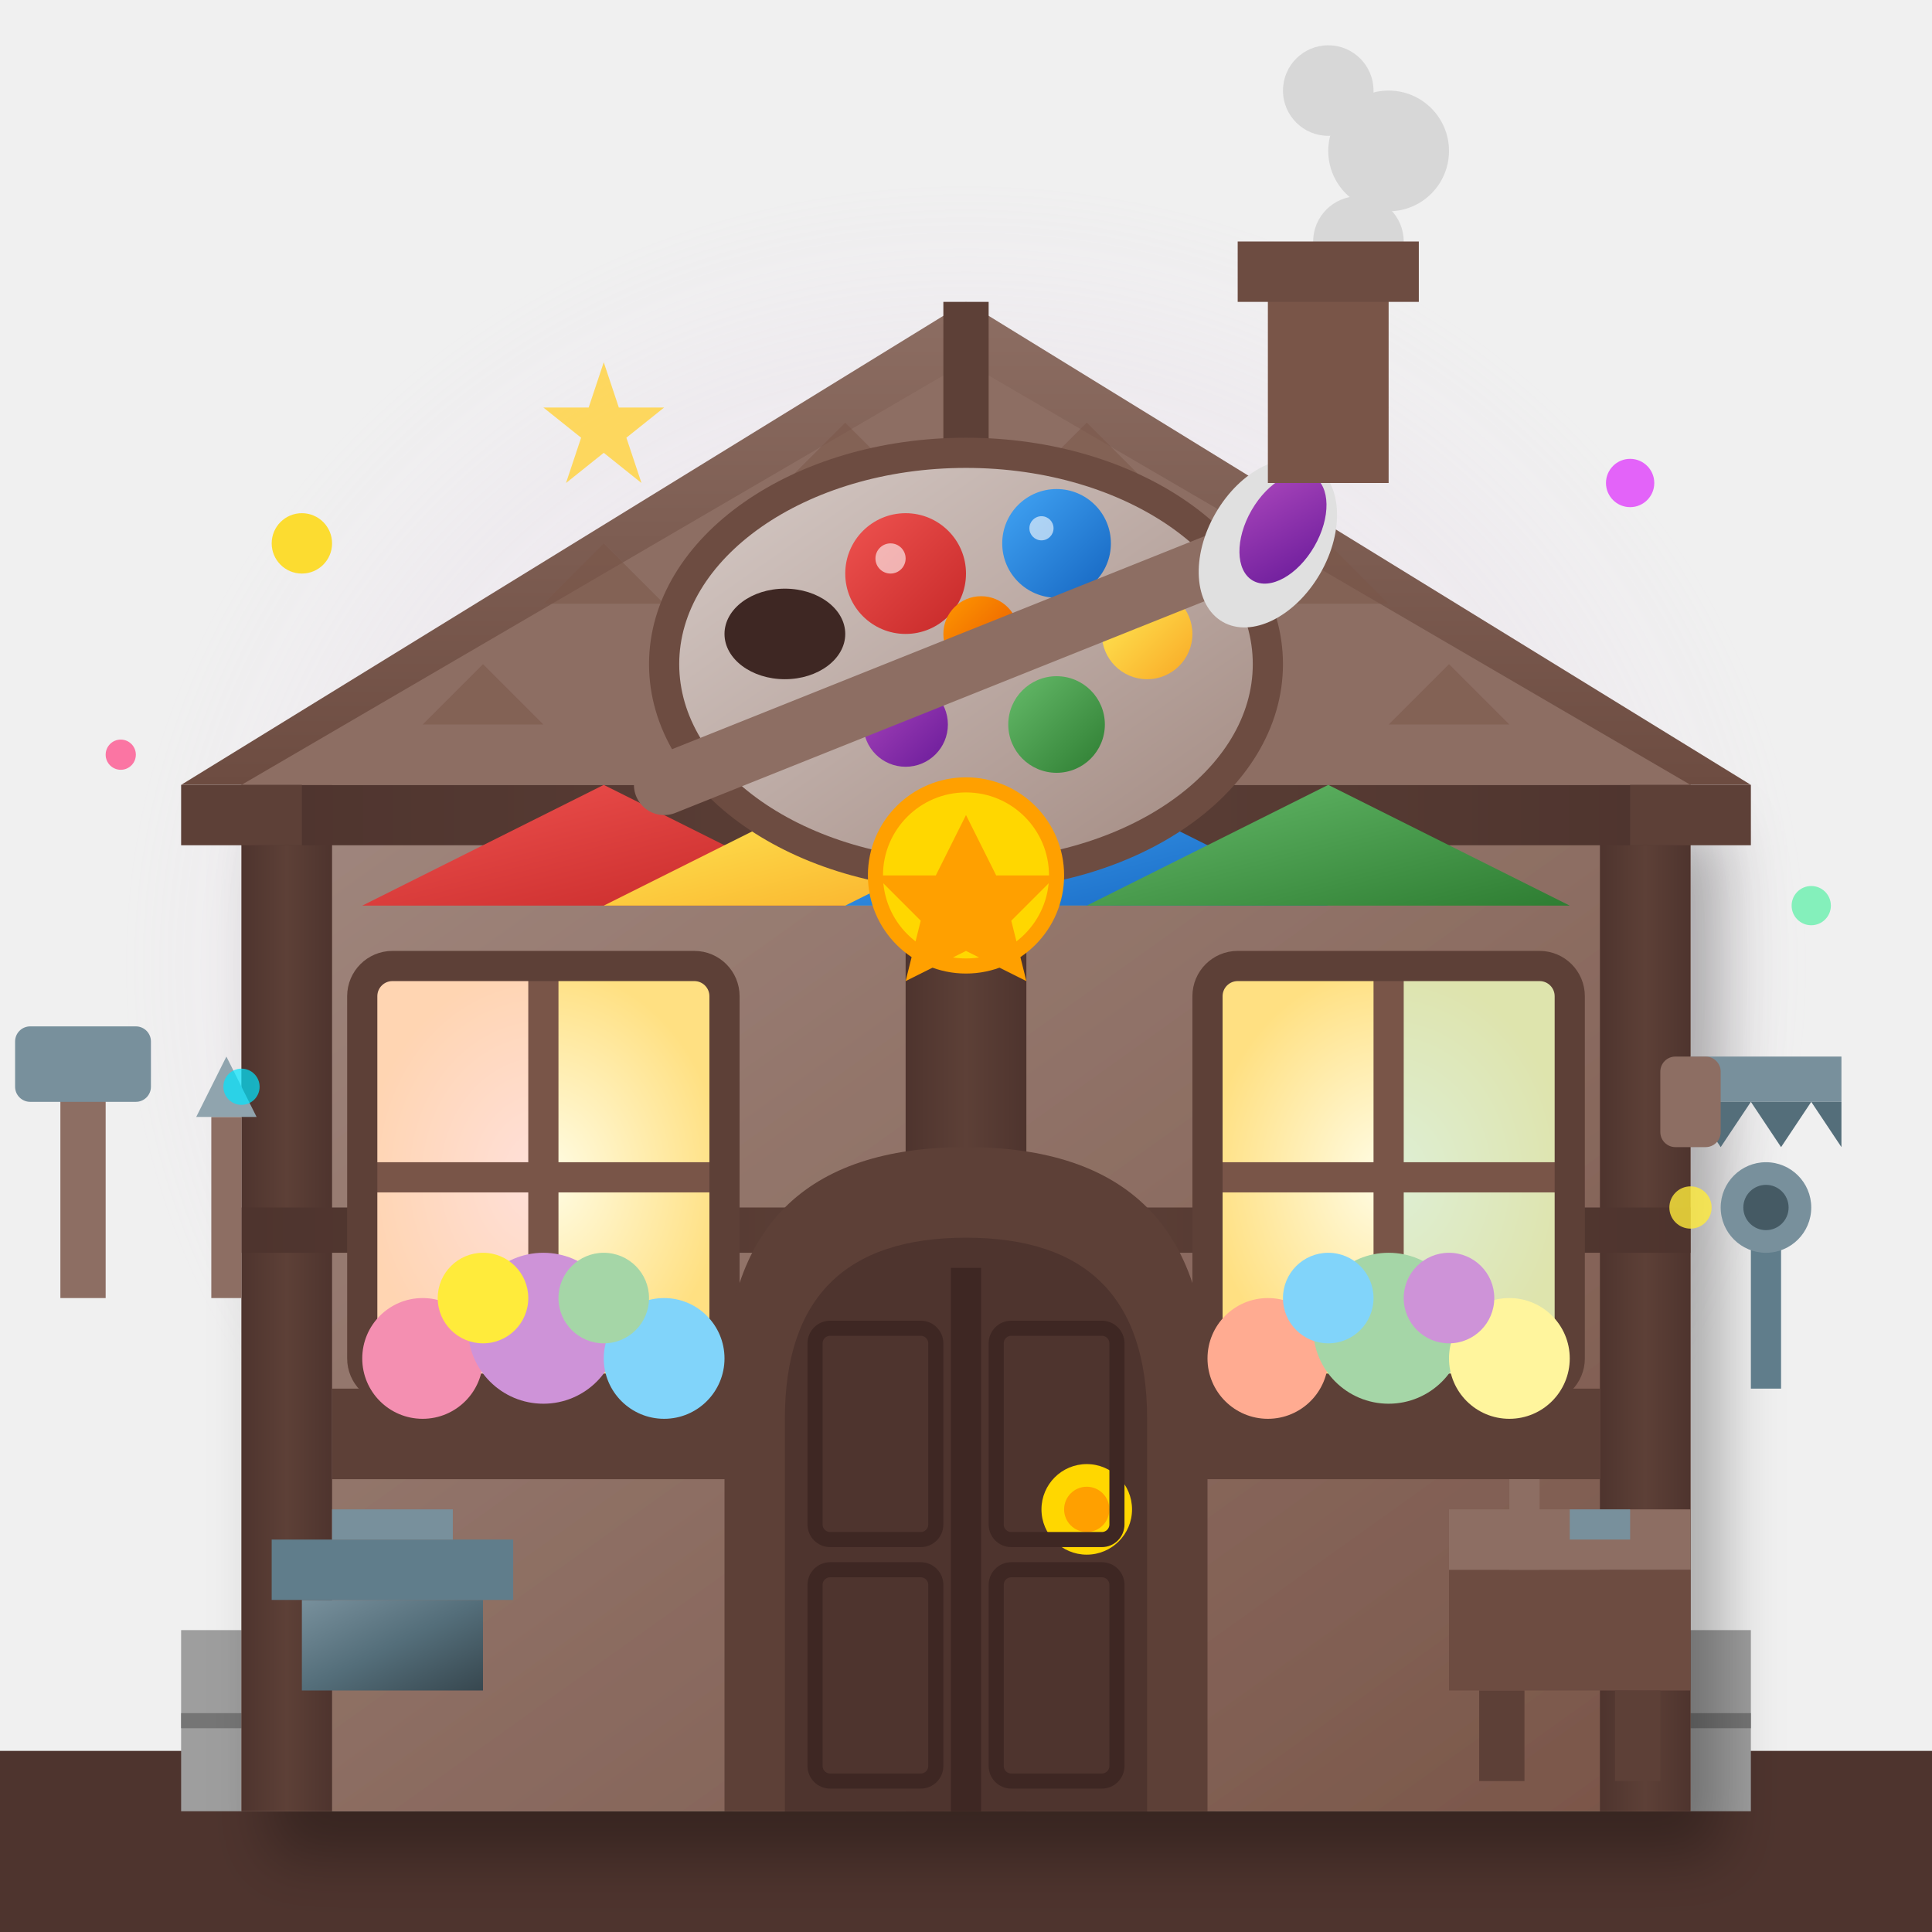
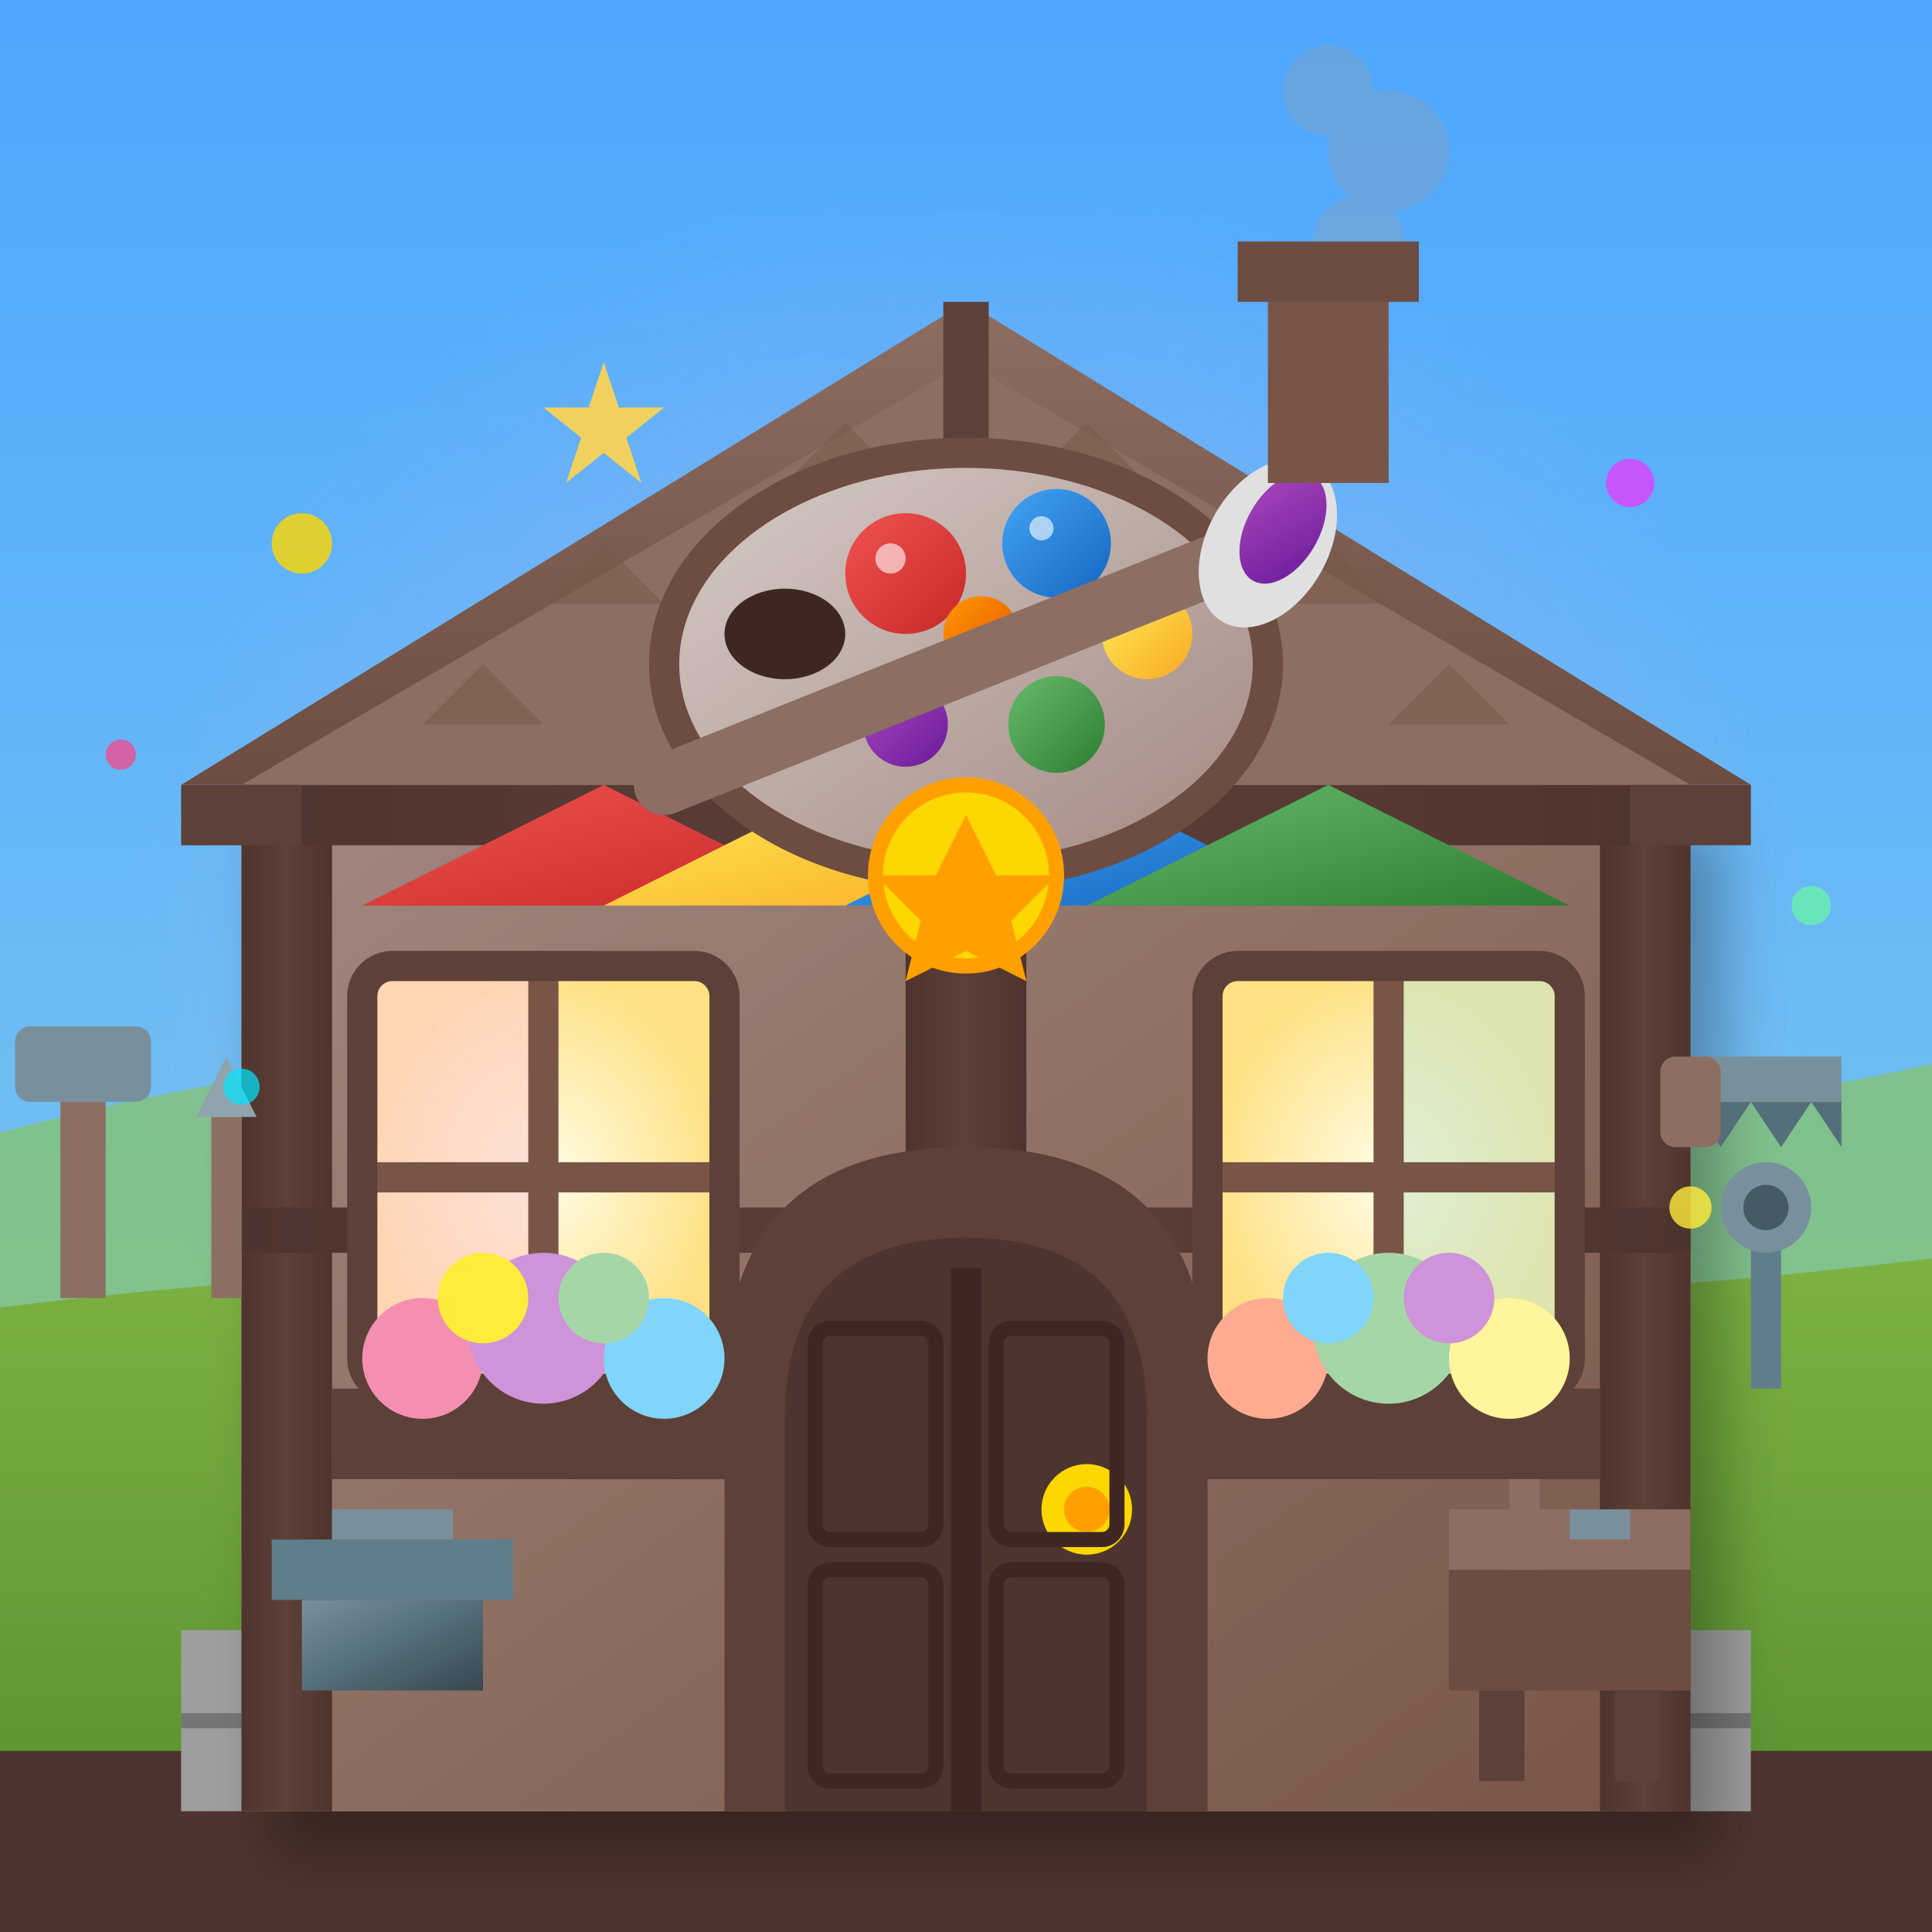
<svg xmlns="http://www.w3.org/2000/svg" viewBox="0 0 128 128" width="128" height="128">
  <defs>
    <linearGradient id="guildWall" x1="0%" y1="0%" x2="100%" y2="100%">
      <stop offset="0%" style="stop-color:#A1887F" />
      <stop offset="50%" style="stop-color:#8D6E63" />
      <stop offset="100%" style="stop-color:#795548" />
    </linearGradient>
    <linearGradient id="guildRoof" x1="0%" y1="100%" x2="0%" y2="0%">
      <stop offset="0%" style="stop-color:#6D4C41" />
      <stop offset="100%" style="stop-color:#8D6E63" />
    </linearGradient>
    <linearGradient id="woodTrim" x1="0%" y1="0%" x2="100%" y2="100%">
      <stop offset="0%" style="stop-color:#5D4037" />
      <stop offset="100%" style="stop-color:#3E2723" />
    </linearGradient>
    <linearGradient id="paletteWood" x1="0%" y1="0%" x2="100%" y2="100%">
      <stop offset="0%" style="stop-color:#D7CCC8" />
      <stop offset="50%" style="stop-color:#BCAAA4" />
      <stop offset="100%" style="stop-color:#A1887F" />
    </linearGradient>
    <radialGradient id="creativityGlow" cx="50%" cy="50%" r="50%">
      <stop offset="0%" style="stop-color:#E1BEE7" stop-opacity="0.4" />
      <stop offset="100%" style="stop-color:#E1BEE7" stop-opacity="0" />
    </radialGradient>
    <linearGradient id="redPaint" x1="0%" y1="0%" x2="100%" y2="100%">
      <stop offset="0%" style="stop-color:#EF5350" />
      <stop offset="100%" style="stop-color:#C62828" />
    </linearGradient>
    <linearGradient id="bluePaint" x1="0%" y1="0%" x2="100%" y2="100%">
      <stop offset="0%" style="stop-color:#42A5F5" />
      <stop offset="100%" style="stop-color:#1565C0" />
    </linearGradient>
    <linearGradient id="yellowPaint" x1="0%" y1="0%" x2="100%" y2="100%">
      <stop offset="0%" style="stop-color:#FFEE58" />
      <stop offset="100%" style="stop-color:#F9A825" />
    </linearGradient>
    <linearGradient id="greenPaint" x1="0%" y1="0%" x2="100%" y2="100%">
      <stop offset="0%" style="stop-color:#66BB6A" />
      <stop offset="100%" style="stop-color:#2E7D32" />
    </linearGradient>
    <linearGradient id="purplePaint" x1="0%" y1="0%" x2="100%" y2="100%">
      <stop offset="0%" style="stop-color:#AB47BC" />
      <stop offset="100%" style="stop-color:#6A1B9A" />
    </linearGradient>
    <linearGradient id="orangePaint" x1="0%" y1="0%" x2="100%" y2="100%">
      <stop offset="0%" style="stop-color:#FF9800" />
      <stop offset="100%" style="stop-color:#E65100" />
    </linearGradient>
    <linearGradient id="anvilMetal" x1="0%" y1="0%" x2="100%" y2="100%">
      <stop offset="0%" style="stop-color:#78909C" />
      <stop offset="50%" style="stop-color:#546E7A" />
      <stop offset="100%" style="stop-color:#37474F" />
    </linearGradient>
    <linearGradient id="timberFrame" x1="0%" y1="0%" x2="100%" y2="0%">
      <stop offset="0%" style="stop-color:#4E342E" />
      <stop offset="50%" style="stop-color:#5D4037" />
      <stop offset="100%" style="stop-color:#4E342E" />
    </linearGradient>
    <radialGradient id="windowGlow" cx="50%" cy="50%" r="50%">
      <stop offset="0%" style="stop-color:#FFFDE7" />
      <stop offset="100%" style="stop-color:#FFE082" />
    </radialGradient>
    <filter id="dropShadow" x="-20%" y="-20%" width="140%" height="140%">
      <feDropShadow dx="2" dy="3" stdDeviation="2" flood-color="#000000" flood-opacity="0.3" />
    </filter>
+     <linearGradient id="sky" x1="0%" y1="0%" x2="0%" y2="100%">
+       <stop offset="0%" style="stop-color:#4da6ff" />
+       <stop offset="100%" style="stop-color:#87ceeb" />
+     </linearGradient>
+     <linearGradient id="grass" x1="0%" y1="0%" x2="0%" y2="100%">
+       <stop offset="0%" style="stop-color:#7cb342" />
+       <stop offset="100%" style="stop-color:#558b2f" />
+     </linearGradient>
  </defs>
+   <rect width="128" height="128" fill="url(#sky)" />
+   <path d="M-10,78 Q30,65 64,72 Q98,79 138,68 L138,88 L-10,88 Z" fill="#8bc34a" opacity="0.6" />
+   <path d="M-10,128 L-10,88 Q30,82 64,85 Q98,88 138,82 L138,128 Z" fill="url(#grass)" />
  <ellipse cx="64" cy="64" rx="56" ry="52" fill="url(#creativityGlow)" />
  <rect x="0" y="116" width="128" height="12" fill="#4E342E" />
  <rect x="12" y="108" width="104" height="12" fill="#9E9E9E" />
  <g stroke="#757575" stroke-width="1" fill="none">
    <line x1="28" y1="108" x2="28" y2="120" />
    <line x1="48" y1="108" x2="48" y2="120" />
    <line x1="64" y1="108" x2="64" y2="120" />
    <line x1="80" y1="108" x2="80" y2="120" />
    <line x1="100" y1="108" x2="100" y2="120" />
    <line x1="12" y1="114" x2="116" y2="114" />
  </g>
  <rect x="16" y="52" width="96" height="68" fill="url(#guildWall)" filter="url(#dropShadow)" />
  <g fill="url(#timberFrame)">
    <rect x="16" y="52" width="6" height="68" />
    <rect x="106" y="52" width="6" height="68" />
    <rect x="16" y="52" width="96" height="4" />
    <rect x="16" y="80" width="96" height="3" />
    <rect x="60" y="52" width="8" height="68" />
  </g>
  <polygon points="12,52 64,20 116,52" fill="url(#guildRoof)" />
  <polygon points="16,52 64,24 112,52" fill="#8D6E63" />
  <g fill="#795548" opacity="0.5">
    <path d="M28,48 L36,48 L32,44 Z" />
    <path d="M44,48 L52,48 L48,44 Z" />
    <path d="M60,48 L68,48 L64,44 Z" />
    <path d="M76,48 L84,48 L80,44 Z" />
    <path d="M92,48 L100,48 L96,44 Z" />
    <path d="M36,40 L44,40 L40,36 Z" />
    <path d="M52,40 L60,40 L56,36 Z" />
    <path d="M68,40 L76,40 L72,36 Z" />
    <path d="M84,40 L92,40 L88,36 Z" />
    <path d="M52,32 L60,32 L56,28 Z" />
    <path d="M68,32 L76,32 L72,28 Z" />
  </g>
  <path d="M12 52 L20 52 L20 56 L12 56 Z" fill="#5D4037" />
  <path d="M108 52 L116 52 L116 56 L108 56 Z" fill="#5D4037" />
  <polygon points="24,60 40,52 56,60" fill="url(#redPaint)" />
  <polygon points="40,60 56,52 72,60" fill="url(#yellowPaint)" />
  <polygon points="56,60 72,52 88,60" fill="url(#bluePaint)" />
  <polygon points="72,60 88,52 104,60" fill="url(#greenPaint)" />
  <rect x="24" y="64" width="24" height="28" fill="url(#windowGlow)" rx="2" />
  <rect x="24" y="64" width="12" height="28" fill="#FFCDD2" opacity="0.6" />
  <line x1="36" y1="64" x2="36" y2="92" stroke="#795548" stroke-width="2" />
  <line x1="24" y1="78" x2="48" y2="78" stroke="#795548" stroke-width="2" />
  <rect x="24" y="64" width="24" height="28" fill="none" stroke="#5D4037" stroke-width="2" rx="2" />
  <rect x="80" y="64" width="24" height="28" fill="url(#windowGlow)" rx="2" />
  <rect x="92" y="64" width="12" height="28" fill="#C8E6C9" opacity="0.6" />
  <line x1="92" y1="64" x2="92" y2="92" stroke="#795548" stroke-width="2" />
  <line x1="80" y1="78" x2="104" y2="78" stroke="#795548" stroke-width="2" />
  <rect x="80" y="64" width="24" height="28" fill="none" stroke="#5D4037" stroke-width="2" rx="2" />
  <path d="M48 120 L48 92 Q48 76, 64 76 Q80 76, 80 92 L80 120 Z" fill="#5D4037" />
  <path d="M52 120 L52 94 Q52 82, 64 82 Q76 82, 76 94 L76 120 Z" fill="#4E342E" />
  <circle cx="72" cy="100" r="3" fill="#FFD700" />
  <circle cx="72" cy="100" r="1.5" fill="#FFA000" />
  <line x1="64" y1="84" x2="64" y2="120" stroke="#3E2723" stroke-width="2" />
  <rect x="54" y="88" width="8" height="14" fill="none" stroke="#3E2723" stroke-width="1" rx="1" />
  <rect x="66" y="88" width="8" height="14" fill="none" stroke="#3E2723" stroke-width="1" rx="1" />
  <rect x="54" y="104" width="8" height="14" fill="none" stroke="#3E2723" stroke-width="1" rx="1" />
  <rect x="66" y="104" width="8" height="14" fill="none" stroke="#3E2723" stroke-width="1" rx="1" />
  <line x1="64" y1="20" x2="64" y2="32" stroke="#5D4037" stroke-width="3" />
  <ellipse cx="64" cy="44" rx="20" ry="14" fill="url(#paletteWood)" stroke="#6D4C41" stroke-width="2" />
  <ellipse cx="52" cy="42" rx="4" ry="3" fill="#3E2723" />
  <circle cx="60" cy="38" r="4" fill="url(#redPaint)" />
  <circle cx="70" cy="36" r="3.6" fill="url(#bluePaint)" />
  <circle cx="76" cy="42" r="3" fill="url(#yellowPaint)" />
  <circle cx="70" cy="48" r="3.2" fill="url(#greenPaint)" />
  <circle cx="60" cy="48" r="2.8" fill="url(#purplePaint)" />
  <circle cx="65" cy="42" r="2.5" fill="url(#orangePaint)" />
  <circle cx="59" cy="37" r="1" fill="white" opacity="0.6" />
  <circle cx="69" cy="35" r="0.8" fill="white" opacity="0.6" />
  <circle cx="75" cy="41" r="0.7" fill="white" opacity="0.6" />
  <line x1="44" y1="52" x2="84" y2="36" stroke="#8D6E63" stroke-width="4" stroke-linecap="round" />
  <ellipse cx="84" cy="36" rx="4" ry="6" fill="#E0E0E0" transform="rotate(30 84 36)" />
  <ellipse cx="85" cy="35" rx="2.4" ry="4" fill="url(#purplePaint)" transform="rotate(30 85 35)" />
  <rect x="22" y="92" width="28" height="6" fill="#5D4037" />
  <circle cx="28" cy="90" r="4" fill="#F48FB1" />
  <circle cx="36" cy="88" r="5" fill="#CE93D8" />
  <circle cx="44" cy="90" r="4" fill="#81D4FA" />
  <circle cx="32" cy="86" r="3" fill="#FFEB3B" />
  <circle cx="40" cy="86" r="3" fill="#A5D6A7" />
  <rect x="78" y="92" width="28" height="6" fill="#5D4037" />
  <circle cx="84" cy="90" r="4" fill="#FFAB91" />
  <circle cx="92" cy="88" r="5" fill="#A5D6A7" />
  <circle cx="100" cy="90" r="4" fill="#FFF59D" />
  <circle cx="88" cy="86" r="3" fill="#81D4FA" />
  <circle cx="96" cy="86" r="3" fill="#CE93D8" />
  <g transform="translate(4, 70)">
    <rect x="0" y="0" width="3" height="16" fill="#8D6E63" />
    <rect x="-3" y="-2" width="9" height="5" fill="#78909C" rx="1" />
    <rect x="10" y="4" width="2" height="12" fill="#8D6E63" />
    <polygon points="9,4 13,4 11,0" fill="#90A4AE" />
  </g>
  <g transform="translate(112, 70)">
    <rect x="0" y="0" width="10" height="3" fill="#78909C" />
    <path d="M0,3 L2,6 L4,3 L6,6 L8,3 L10,6 L10,3" fill="#546E7A" />
    <rect x="-2" y="0" width="4" height="6" fill="#8D6E63" rx="1" />
    <rect x="4" y="10" width="2" height="12" fill="#607D8B" />
    <circle cx="5" cy="10" r="3" fill="#78909C" />
    <circle cx="5" cy="10" r="1.5" fill="#455A64" />
  </g>
  <g transform="translate(20, 100)">
    <rect x="0" y="6" width="12" height="6" fill="url(#anvilMetal)" />
    <rect x="-2" y="2" width="16" height="4" fill="#607D8B" />
    <rect x="2" y="0" width="8" height="2" fill="#78909C" />
  </g>
  <g transform="translate(96, 100)">
    <rect x="0" y="4" width="16" height="8" fill="#6D4C41" />
    <rect x="0" y="0" width="16" height="4" fill="#8D6E63" />
    <rect x="2" y="12" width="3" height="6" fill="#5D4037" />
    <rect x="11" y="12" width="3" height="6" fill="#5D4037" />
    <rect x="4" y="-2" width="2" height="6" fill="#8D6E63" />
    <rect x="8" y="0" width="4" height="2" fill="#78909C" />
  </g>
  <circle cx="64" cy="58" r="6" fill="#FFD700" stroke="#FFA000" stroke-width="1" />
  <polygon points="64,54 66,58 70,58 67,61 68,65 64,63 60,65 61,61 58,58 62,58" fill="#FFA000" />
  <circle cx="20" cy="36" r="2" fill="#FFD700" opacity="0.8" />
  <circle cx="108" cy="32" r="1.6" fill="#E040FB" opacity="0.8" />
  <circle cx="16" cy="72" r="1.2" fill="#00E5FF" opacity="0.7" />
  <circle cx="112" cy="80" r="1.4" fill="#FFEB3B" opacity="0.8" />
  <circle cx="8" cy="50" r="1" fill="#FF4081" opacity="0.7" />
  <circle cx="120" cy="60" r="1.3" fill="#69F0AE" opacity="0.8" />
  <polygon points="40,24 41,27 44,27 41.5,29 42.5,32 40,30 37.5,32 38.5,29 36,27 39,27" fill="#FFD54F" opacity="0.9" />
  <polygon points="88,24 89,27 92,27 89.5,29 90.5,32 88,30 85.5,32 86.5,29 84,27 87,27" fill="#FFD54F" opacity="0.9" />
  <g opacity="0.3" fill="#9E9E9E">
    <circle cx="90" cy="16" r="3" />
    <circle cx="92" cy="10" r="4" />
    <circle cx="88" cy="6" r="3" />
  </g>
  <rect x="84" y="18" width="8" height="14" fill="#795548" />
  <rect x="82" y="16" width="12" height="4" fill="#6D4C41" />
</svg>
